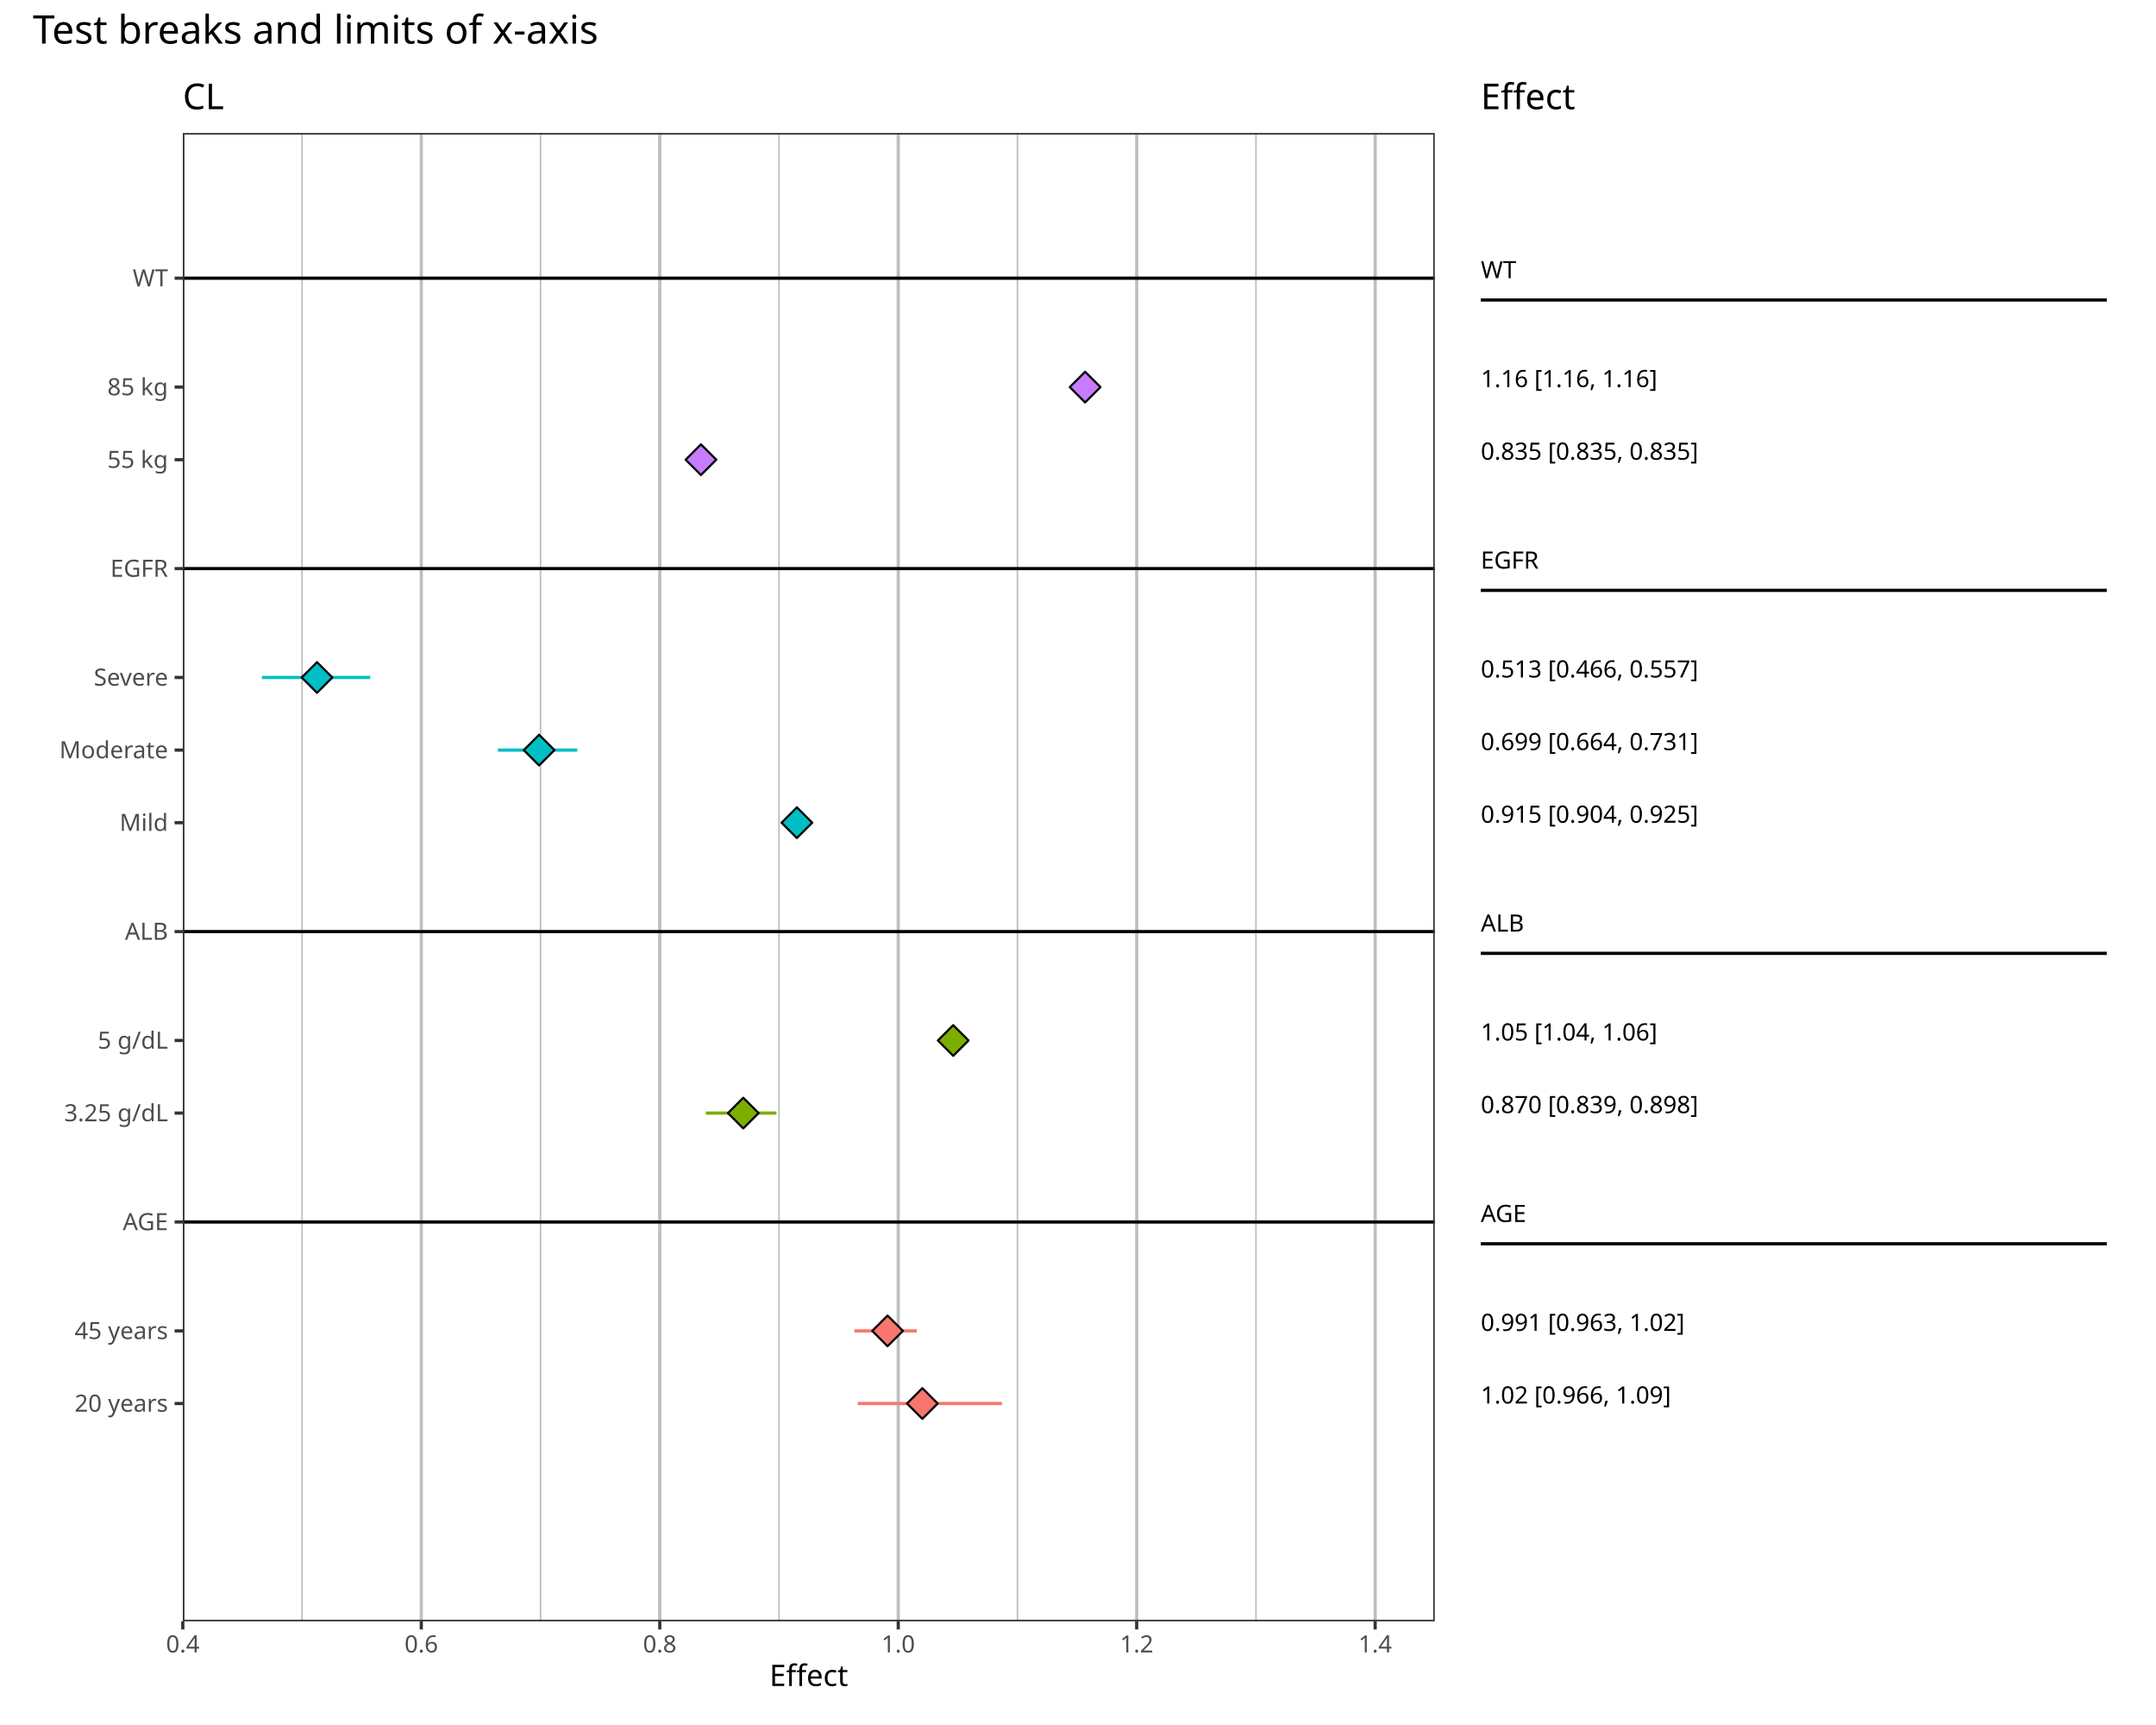
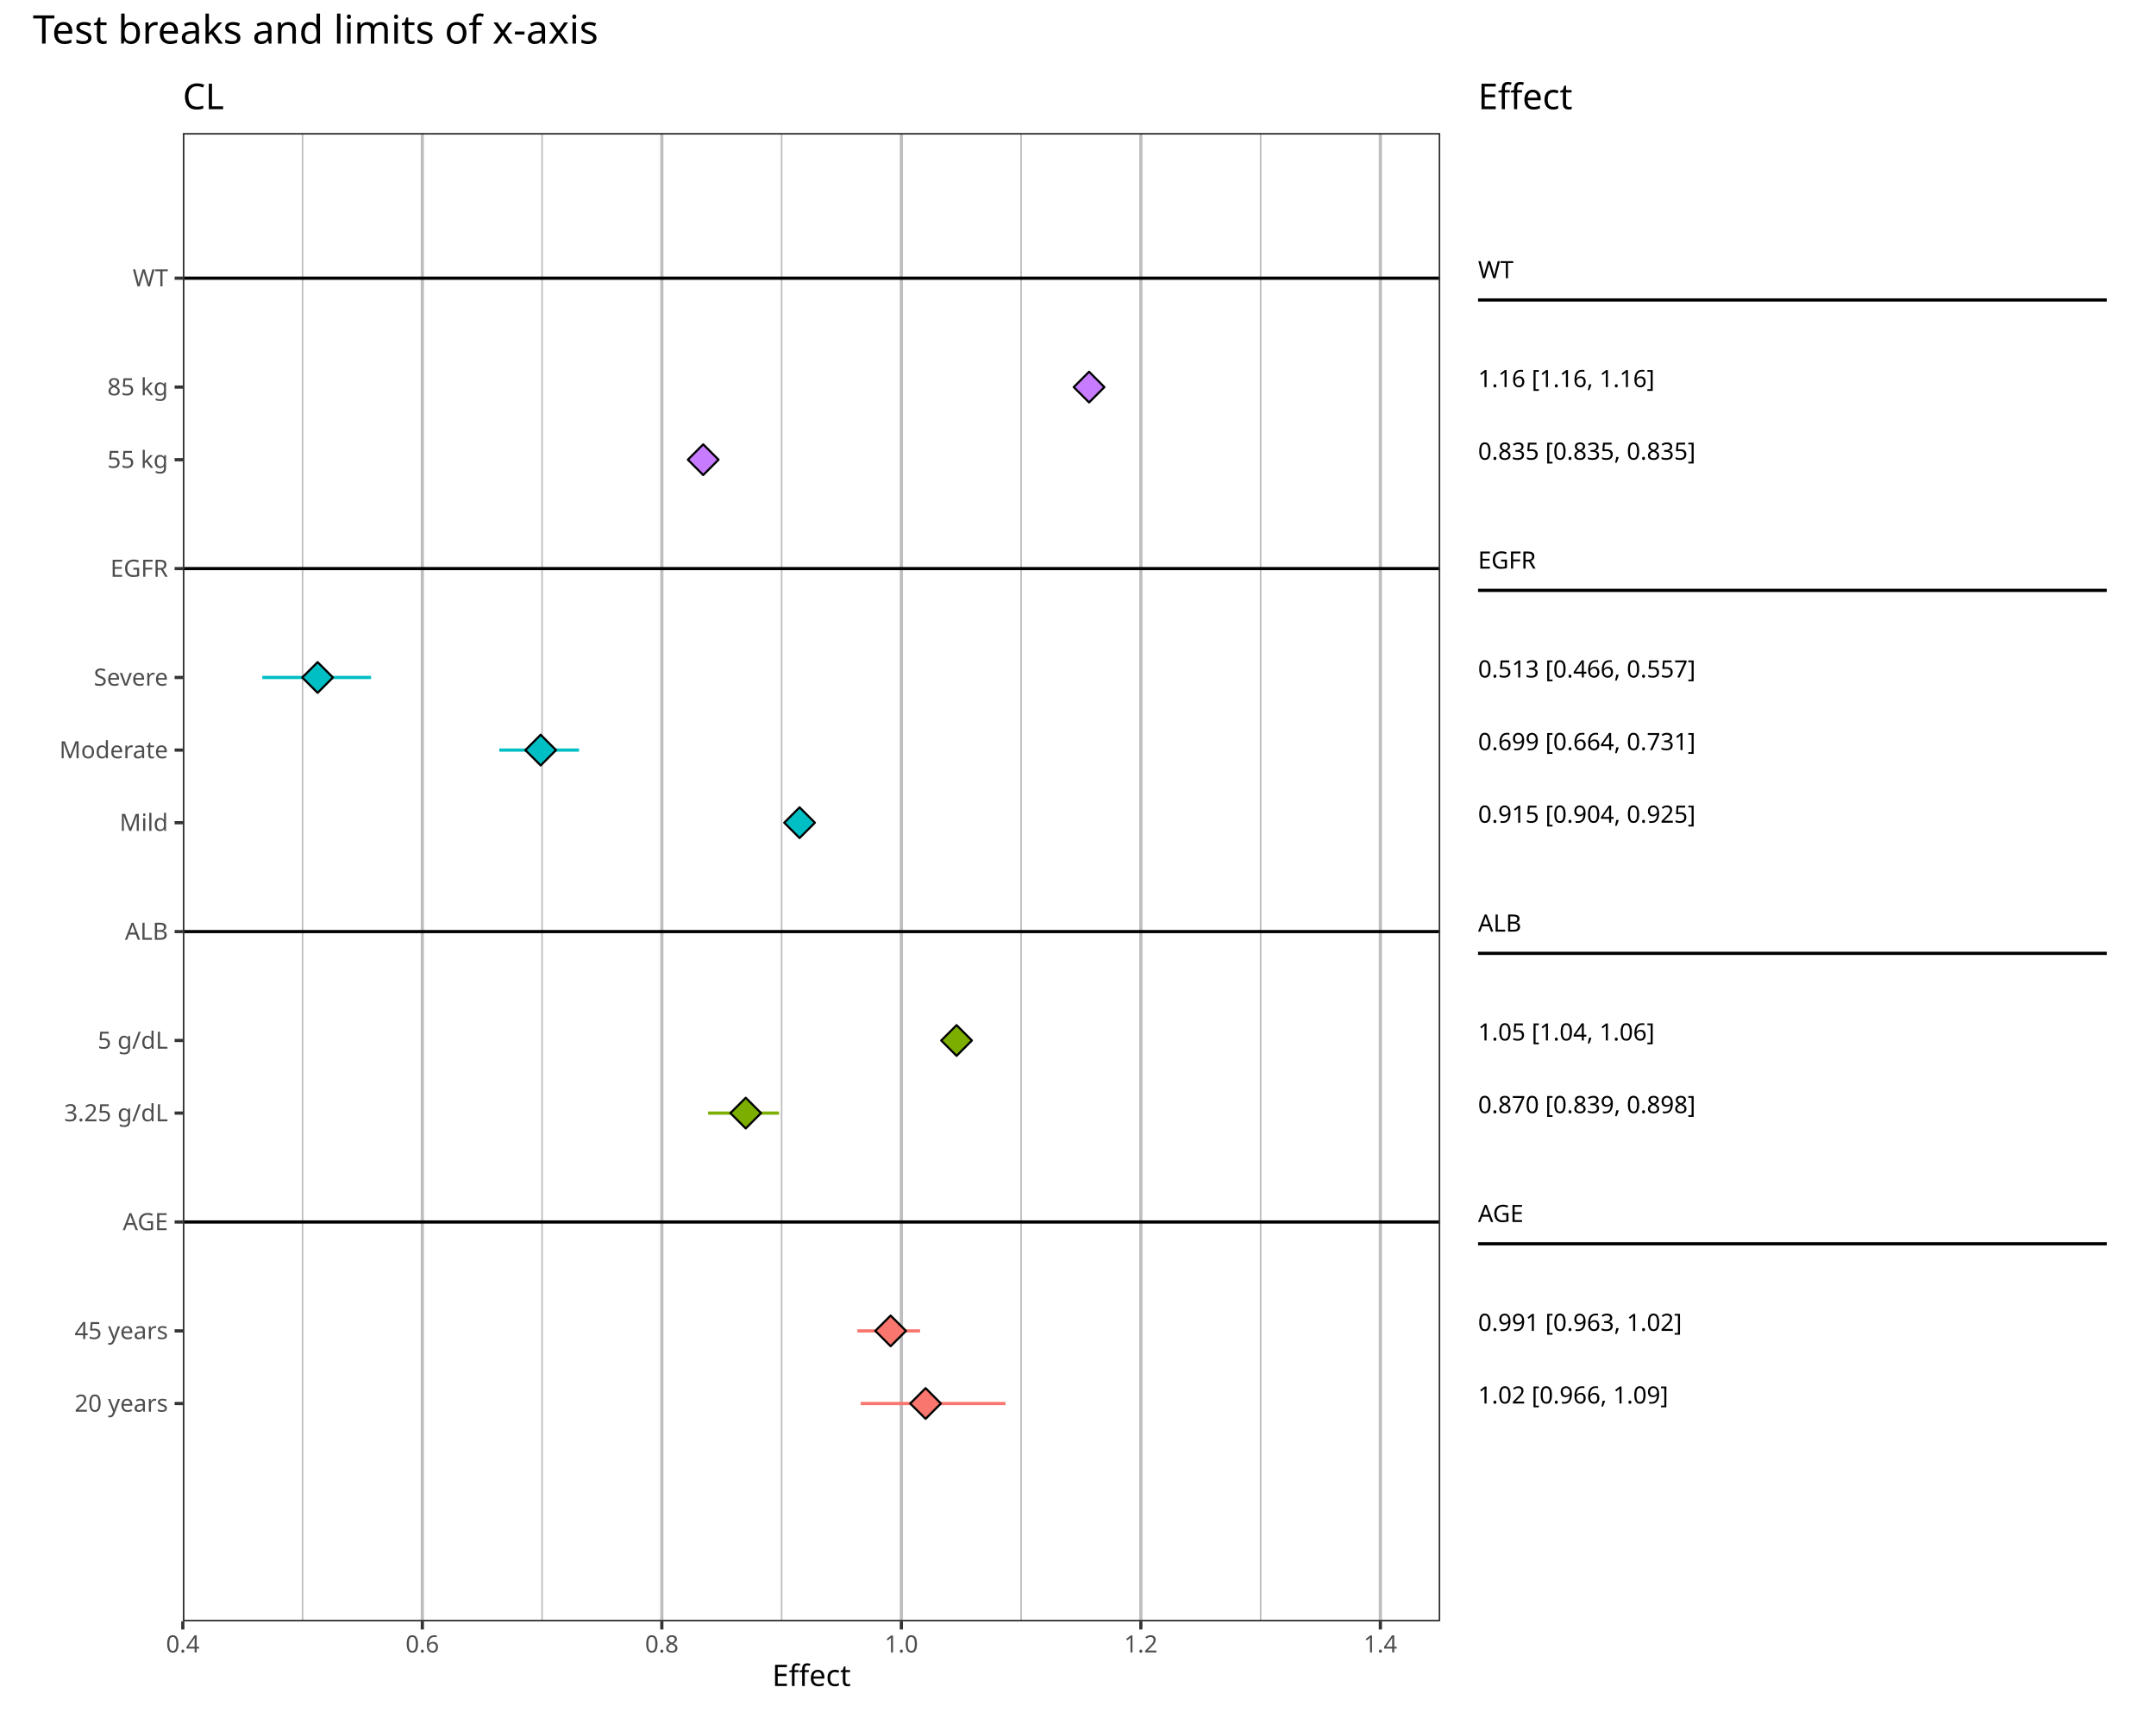
<svg xmlns="http://www.w3.org/2000/svg" class="svglite" data-engine-version="2.0" width="720.00pt" height="576.00pt" viewBox="0 0 720.00 576.00">
  <defs>
    <style type="text/css">
    .svglite line, .svglite polyline, .svglite polygon, .svglite path, .svglite rect, .svglite circle {
      fill: none;
      stroke: #000000;
      stroke-linecap: round;
      stroke-linejoin: round;
      stroke-miterlimit: 10.00;
    }
  </style>
  </defs>
  <rect width="100%" height="100%" style="stroke: none; fill: #FFFFFF;" />
  <defs>
    <clipPath id="cpMC4wMHw3MjAuMDB8MC4wMHw1NzYuMDA=">
      <rect x="0.00" y="0.00" width="720.00" height="576.00" />
    </clipPath>
  </defs>
  <g clip-path="url(#cpMC4wMHw3MjAuMDB8MC4wMHw1NzYuMDA=)">
    <rect x="0.00" y="0.00" width="720.00" height="576.00" style="stroke-width: 1.07; stroke: #FFFFFF; fill: #FFFFFF;" />
  </g>
  <defs>
    <clipPath id="cpNjEuMDV8NzAzLjU2fDQ0LjQxfDU0MS4zNw==">
      <rect x="61.05" y="44.41" width="642.51" height="496.97" />
    </clipPath>
  </defs>
  <g clip-path="url(#cpNjEuMDV8NzAzLjU2fDQ0LjQxfDU0MS4zNw==)">
</g>
  <g clip-path="url(#cpMC4wMHw3MjAuMDB8MC4wMHw1NzYuMDA=)">
</g>
  <g clip-path="url(#cpNjEuMDV8NzAzLjU2fDQ0LjQxfDU0MS4zNw==)">
</g>
  <g clip-path="url(#cpMC4wMHw3MjAuMDB8MC4wMHw1NzYuMDA=)">
</g>
  <g clip-path="url(#cpNjEuMDV8NzAzLjU2fDQ0LjQxfDU0MS4zNw==)">
</g>
  <g clip-path="url(#cpMC4wMHw3MjAuMDB8MC4wMHw1NzYuMDA=)">
</g>
  <defs>
-     <clipPath id="cpNS40OHw0ODAuMTV8MjIuNzh8NTcwLjUy">
-       <rect x="5.48" y="22.78" width="474.67" height="547.74" />
-     </clipPath>
-   </defs>
-   <g clip-path="url(#cpNS40OHw0ODAuMTV8MjIuNzh8NTcwLjUy)">
-     <rect x="5.48" y="22.78" width="474.67" height="547.74" style="stroke-width: 1.07; stroke: #FFFFFF; fill: #FFFFFF;" />
-   </g>
-   <g clip-path="url(#cpMC4wMHw3MjAuMDB8MC4wMHw1NzYuMDA=)">
- </g>
-   <defs>
-     <clipPath id="cpNjEuMDV8NDc5LjE1fDQ0LjQxfDU0MS4zNw==">
-       <rect x="61.05" y="44.41" width="418.10" height="496.97" />
-     </clipPath>
-   </defs>
-   <g clip-path="url(#cpNjEuMDV8NDc5LjE1fDQ0LjQxfDU0MS4zNw==)">
-     <rect x="61.05" y="44.41" width="418.10" height="496.97" style="stroke-width: 1.07; stroke: none; fill: #FFFFFF;" />
-     <polyline points="100.87,541.37 100.87,44.41 " style="stroke-width: 0.53; stroke: #BEBEBE; stroke-linecap: butt;" />
-     <polyline points="180.51,541.37 180.51,44.41 " style="stroke-width: 0.53; stroke: #BEBEBE; stroke-linecap: butt;" />
-     <polyline points="260.15,541.37 260.15,44.41 " style="stroke-width: 0.53; stroke: #BEBEBE; stroke-linecap: butt;" />
-     <polyline points="339.78,541.37 339.78,44.41 " style="stroke-width: 0.53; stroke: #BEBEBE; stroke-linecap: butt;" />
-     <polyline points="419.42,541.37 419.42,44.41 " style="stroke-width: 0.53; stroke: #BEBEBE; stroke-linecap: butt;" />
+     <clipPath id="cpNS40OHw0ODEuOTd8MjIuNzh8NTcwLjUy">
+       <rect x="5.48" y="22.78" width="476.49" height="547.74" />
+     </clipPath>
+   </defs>
+   <g clip-path="url(#cpNS40OHw0ODEuOTd8MjIuNzh8NTcwLjUy)">
+     <rect x="5.48" y="22.78" width="476.49" height="547.74" style="stroke-width: 1.07; stroke: #FFFFFF; fill: #FFFFFF;" />
+   </g>
+   <g clip-path="url(#cpMC4wMHw3MjAuMDB8MC4wMHw1NzYuMDA=)">
+ </g>
+   <defs>
+     <clipPath id="cpNDgxLjk3fDcxNC41MnwyMi43OHw1NzAuNTI=">
+       <rect x="481.97" y="22.78" width="232.55" height="547.74" />
+     </clipPath>
+   </defs>
+   <g clip-path="url(#cpNDgxLjk3fDcxNC41MnwyMi43OHw1NzAuNTI=)">
+     <rect x="481.97" y="22.78" width="232.55" height="547.74" style="stroke-width: 1.07; stroke: #FFFFFF; fill: #FFFFFF;" />
+   </g>
+   <g clip-path="url(#cpMC4wMHw3MjAuMDB8MC4wMHw1NzYuMDA=)">
+ </g>
+   <defs>
+     <clipPath id="cpNjEuMDV8NDgwLjk4fDQ0LjQxfDU0MS4zNw==">
+       <rect x="61.05" y="44.41" width="419.92" height="496.97" />
+     </clipPath>
+   </defs>
+   <g clip-path="url(#cpNjEuMDV8NDgwLjk4fDQ0LjQxfDU0MS4zNw==)">
+     <rect x="61.05" y="44.41" width="419.92" height="496.97" style="stroke-width: 1.07; stroke: none; fill: #FFFFFF;" />
+     <polyline points="101.05,541.37 101.05,44.41 " style="stroke-width: 0.53; stroke: #BEBEBE; stroke-linecap: butt;" />
+     <polyline points="181.03,541.37 181.03,44.41 " style="stroke-width: 0.53; stroke: #BEBEBE; stroke-linecap: butt;" />
+     <polyline points="261.02,541.37 261.02,44.41 " style="stroke-width: 0.53; stroke: #BEBEBE; stroke-linecap: butt;" />
+     <polyline points="341.00,541.37 341.00,44.41 " style="stroke-width: 0.53; stroke: #BEBEBE; stroke-linecap: butt;" />
+     <polyline points="420.99,541.37 420.99,44.41 " style="stroke-width: 0.53; stroke: #BEBEBE; stroke-linecap: butt;" />
    <polyline points="61.05,541.37 61.05,44.41 " style="stroke-width: 1.07; stroke: #BEBEBE; stroke-linecap: butt;" />
-     <polyline points="140.69,541.37 140.69,44.41 " style="stroke-width: 1.07; stroke: #BEBEBE; stroke-linecap: butt;" />
-     <polyline points="220.33,541.37 220.33,44.41 " style="stroke-width: 1.07; stroke: #BEBEBE; stroke-linecap: butt;" />
-     <polyline points="299.97,541.37 299.97,44.41 " style="stroke-width: 1.07; stroke: #BEBEBE; stroke-linecap: butt;" />
-     <polyline points="379.60,541.37 379.60,44.41 " style="stroke-width: 1.07; stroke: #BEBEBE; stroke-linecap: butt;" />
-     <polyline points="459.24,541.37 459.24,44.41 " style="stroke-width: 1.07; stroke: #BEBEBE; stroke-linecap: butt;" />
-     <line x1="-98.22" y1="541.37" x2="-98.22" y2="44.41" style="stroke-width: 1.07; stroke-dasharray: 1.42,4.27,5.69,4.27; stroke-linecap: butt;" />
-     <polyline points="334.60,468.65 334.60,468.65 " style="stroke-width: 1.07; stroke: #F8766D; stroke-linecap: butt;" />
-     <polyline points="334.60,468.65 286.44,468.65 " style="stroke-width: 1.07; stroke: #F8766D; stroke-linecap: butt;" />
-     <polyline points="286.44,468.65 286.44,468.65 " style="stroke-width: 1.07; stroke: #F8766D; stroke-linecap: butt;" />
-     <polyline points="306.19,444.40 306.19,444.40 " style="stroke-width: 1.07; stroke: #F8766D; stroke-linecap: butt;" />
-     <polyline points="306.19,444.40 285.33,444.40 " style="stroke-width: 1.07; stroke: #F8766D; stroke-linecap: butt;" />
-     <polyline points="285.33,444.40 285.33,444.40 " style="stroke-width: 1.07; stroke: #F8766D; stroke-linecap: butt;" />
-     <polyline points="259.30,371.68 259.30,371.68 " style="stroke-width: 1.07; stroke: #7CAE00; stroke-linecap: butt;" />
-     <polyline points="259.30,371.68 235.70,371.68 " style="stroke-width: 1.07; stroke: #7CAE00; stroke-linecap: butt;" />
-     <polyline points="235.70,371.68 235.70,371.68 " style="stroke-width: 1.07; stroke: #7CAE00; stroke-linecap: butt;" />
-     <polyline points="323.31,347.43 323.31,347.43 " style="stroke-width: 1.07; stroke: #7CAE00; stroke-linecap: butt;" />
-     <polyline points="323.31,347.43 314.10,347.43 " style="stroke-width: 1.07; stroke: #7CAE00; stroke-linecap: butt;" />
-     <polyline points="314.10,347.43 314.10,347.43 " style="stroke-width: 1.07; stroke: #7CAE00; stroke-linecap: butt;" />
-     <polyline points="270.19,274.71 270.19,274.71 " style="stroke-width: 1.07; stroke: #00BFC4; stroke-linecap: butt;" />
-     <polyline points="270.19,274.71 261.57,274.71 " style="stroke-width: 1.07; stroke: #00BFC4; stroke-linecap: butt;" />
-     <polyline points="261.57,274.71 261.57,274.71 " style="stroke-width: 1.07; stroke: #00BFC4; stroke-linecap: butt;" />
-     <polyline points="192.78,250.47 192.78,250.47 " style="stroke-width: 1.07; stroke: #00BFC4; stroke-linecap: butt;" />
-     <polyline points="192.78,250.47 166.29,250.47 " style="stroke-width: 1.07; stroke: #00BFC4; stroke-linecap: butt;" />
-     <polyline points="166.29,250.47 166.29,250.47 " style="stroke-width: 1.07; stroke: #00BFC4; stroke-linecap: butt;" />
-     <polyline points="123.65,226.22 123.65,226.22 " style="stroke-width: 1.07; stroke: #00BFC4; stroke-linecap: butt;" />
-     <polyline points="123.65,226.22 87.47,226.22 " style="stroke-width: 1.07; stroke: #00BFC4; stroke-linecap: butt;" />
-     <polyline points="87.47,226.22 87.47,226.22 " style="stroke-width: 1.07; stroke: #00BFC4; stroke-linecap: butt;" />
-     <polyline points="234.08,153.50 234.08,153.50 " style="stroke-width: 1.07; stroke: #C77CFF; stroke-linecap: butt;" />
-     <polyline points="234.08,153.50 234.08,153.50 " style="stroke-width: 1.07; stroke: #C77CFF; stroke-linecap: butt;" />
-     <polyline points="234.08,153.50 234.08,153.50 " style="stroke-width: 1.07; stroke: #C77CFF; stroke-linecap: butt;" />
-     <polyline points="362.38,129.26 362.38,129.26 " style="stroke-width: 1.07; stroke: #C77CFF; stroke-linecap: butt;" />
-     <polyline points="362.38,129.26 362.38,129.26 " style="stroke-width: 1.07; stroke: #C77CFF; stroke-linecap: butt;" />
-     <polyline points="362.38,129.26 362.38,129.26 " style="stroke-width: 1.07; stroke: #C77CFF; stroke-linecap: butt;" />
-     <polygon points="308.02,473.77 313.14,468.65 308.02,463.52 302.90,468.65 " style="stroke-width: 0.71; fill: #F8766D;" />
-     <polygon points="296.40,449.53 301.53,444.40 296.40,439.28 291.28,444.40 " style="stroke-width: 0.71; fill: #F8766D;" />
-     <polygon points="248.22,376.80 253.34,371.68 248.22,366.55 243.10,371.68 " style="stroke-width: 0.71; fill: #7CAE00;" />
-     <polygon points="318.32,352.56 323.45,347.43 318.32,342.31 313.20,347.43 " style="stroke-width: 0.71; fill: #7CAE00;" />
-     <polygon points="266.12,279.83 271.25,274.71 266.12,269.58 261.00,274.71 " style="stroke-width: 0.71; fill: #00BFC4;" />
-     <polygon points="180.04,255.59 185.16,250.47 180.04,245.34 174.91,250.47 " style="stroke-width: 0.71; fill: #00BFC4;" />
-     <polygon points="105.87,231.35 110.99,226.22 105.87,221.10 100.75,226.22 " style="stroke-width: 0.71; fill: #00BFC4;" />
-     <polygon points="234.08,158.62 239.21,153.50 234.08,148.37 228.96,153.50 " style="stroke-width: 0.71; fill: #C77CFF;" />
-     <polygon points="362.38,134.38 367.51,129.26 362.38,124.13 357.26,129.26 " style="stroke-width: 0.71; fill: #C77CFF;" />
-     <line x1="61.05" y1="92.89" x2="479.15" y2="92.89" style="stroke-width: 1.07; stroke-linecap: butt;" />
-     <line x1="61.05" y1="189.86" x2="479.15" y2="189.86" style="stroke-width: 1.07; stroke-linecap: butt;" />
-     <line x1="61.05" y1="311.07" x2="479.15" y2="311.07" style="stroke-width: 1.07; stroke-linecap: butt;" />
-     <line x1="61.05" y1="408.04" x2="479.15" y2="408.04" style="stroke-width: 1.07; stroke-linecap: butt;" />
-     <rect x="61.05" y="44.41" width="418.10" height="496.97" style="stroke-width: 1.07; stroke: #333333;" />
+     <polyline points="141.04,541.37 141.04,44.41 " style="stroke-width: 1.07; stroke: #BEBEBE; stroke-linecap: butt;" />
+     <polyline points="221.02,541.37 221.02,44.41 " style="stroke-width: 1.07; stroke: #BEBEBE; stroke-linecap: butt;" />
+     <polyline points="301.01,541.37 301.01,44.41 " style="stroke-width: 1.07; stroke: #BEBEBE; stroke-linecap: butt;" />
+     <polyline points="380.99,541.37 380.99,44.41 " style="stroke-width: 1.07; stroke: #BEBEBE; stroke-linecap: butt;" />
+     <polyline points="460.98,541.37 460.98,44.41 " style="stroke-width: 1.07; stroke: #BEBEBE; stroke-linecap: butt;" />
+     <line x1="-98.92" y1="541.37" x2="-98.92" y2="44.41" style="stroke-width: 1.07; stroke-dasharray: 1.42,4.27,5.69,4.27; stroke-linecap: butt;" />
+     <polyline points="335.79,468.65 335.79,468.65 " style="stroke-width: 1.07; stroke: #F8766D; stroke-linecap: butt;" />
+     <polyline points="335.79,468.65 287.43,468.65 " style="stroke-width: 1.07; stroke: #F8766D; stroke-linecap: butt;" />
+     <polyline points="287.43,468.65 287.43,468.65 " style="stroke-width: 1.07; stroke: #F8766D; stroke-linecap: butt;" />
+     <polyline points="307.26,444.40 307.26,444.40 " style="stroke-width: 1.07; stroke: #F8766D; stroke-linecap: butt;" />
+     <polyline points="307.26,444.40 286.31,444.40 " style="stroke-width: 1.07; stroke: #F8766D; stroke-linecap: butt;" />
+     <polyline points="286.31,444.40 286.31,444.40 " style="stroke-width: 1.07; stroke: #F8766D; stroke-linecap: butt;" />
+     <polyline points="260.16,371.68 260.16,371.68 " style="stroke-width: 1.07; stroke: #7CAE00; stroke-linecap: butt;" />
+     <polyline points="260.16,371.68 236.47,371.68 " style="stroke-width: 1.07; stroke: #7CAE00; stroke-linecap: butt;" />
+     <polyline points="236.47,371.68 236.47,371.68 " style="stroke-width: 1.07; stroke: #7CAE00; stroke-linecap: butt;" />
+     <polyline points="324.46,347.43 324.46,347.43 " style="stroke-width: 1.07; stroke: #7CAE00; stroke-linecap: butt;" />
+     <polyline points="324.46,347.43 315.20,347.43 " style="stroke-width: 1.07; stroke: #7CAE00; stroke-linecap: butt;" />
+     <polyline points="315.20,347.43 315.20,347.43 " style="stroke-width: 1.07; stroke: #7CAE00; stroke-linecap: butt;" />
+     <polyline points="271.10,274.71 271.10,274.71 " style="stroke-width: 1.07; stroke: #00BFC4; stroke-linecap: butt;" />
+     <polyline points="271.10,274.71 262.45,274.71 " style="stroke-width: 1.07; stroke: #00BFC4; stroke-linecap: butt;" />
+     <polyline points="262.45,274.71 262.45,274.71 " style="stroke-width: 1.07; stroke: #00BFC4; stroke-linecap: butt;" />
+     <polyline points="193.36,250.47 193.36,250.47 " style="stroke-width: 1.07; stroke: #00BFC4; stroke-linecap: butt;" />
+     <polyline points="193.36,250.47 166.75,250.47 " style="stroke-width: 1.07; stroke: #00BFC4; stroke-linecap: butt;" />
+     <polyline points="166.75,250.47 166.75,250.47 " style="stroke-width: 1.07; stroke: #00BFC4; stroke-linecap: butt;" />
+     <polyline points="123.92,226.22 123.92,226.22 " style="stroke-width: 1.07; stroke: #00BFC4; stroke-linecap: butt;" />
+     <polyline points="123.92,226.22 87.58,226.22 " style="stroke-width: 1.07; stroke: #00BFC4; stroke-linecap: butt;" />
+     <polyline points="87.58,226.22 87.58,226.22 " style="stroke-width: 1.07; stroke: #00BFC4; stroke-linecap: butt;" />
+     <polyline points="234.84,153.50 234.84,153.50 " style="stroke-width: 1.07; stroke: #C77CFF; stroke-linecap: butt;" />
+     <polyline points="234.84,153.50 234.84,153.50 " style="stroke-width: 1.07; stroke: #C77CFF; stroke-linecap: butt;" />
+     <polyline points="234.84,153.50 234.84,153.50 " style="stroke-width: 1.07; stroke: #C77CFF; stroke-linecap: butt;" />
+     <polyline points="363.70,129.26 363.70,129.26 " style="stroke-width: 1.07; stroke: #C77CFF; stroke-linecap: butt;" />
+     <polyline points="363.70,129.26 363.70,129.26 " style="stroke-width: 1.07; stroke: #C77CFF; stroke-linecap: butt;" />
+     <polyline points="363.70,129.26 363.70,129.26 " style="stroke-width: 1.07; stroke: #C77CFF; stroke-linecap: butt;" />
+     <polygon points="309.10,473.77 314.22,468.65 309.10,463.52 303.97,468.65 " style="stroke-width: 0.71; fill: #F8766D;" />
+     <polygon points="297.43,449.53 302.55,444.40 297.43,439.28 292.30,444.40 " style="stroke-width: 0.71; fill: #F8766D;" />
+     <polygon points="249.04,376.80 254.16,371.68 249.04,366.55 243.91,371.68 " style="stroke-width: 0.71; fill: #7CAE00;" />
+     <polygon points="319.45,352.56 324.57,347.43 319.45,342.31 314.32,347.43 " style="stroke-width: 0.71; fill: #7CAE00;" />
+     <polygon points="267.02,279.83 272.14,274.71 267.02,269.58 261.89,274.71 " style="stroke-width: 0.71; fill: #00BFC4;" />
+     <polygon points="180.56,255.59 185.68,250.47 180.56,245.34 175.43,250.47 " style="stroke-width: 0.71; fill: #00BFC4;" />
+     <polygon points="106.07,231.35 111.19,226.22 106.07,221.10 100.94,226.22 " style="stroke-width: 0.71; fill: #00BFC4;" />
+     <polygon points="234.84,158.62 239.96,153.50 234.84,148.37 229.71,153.50 " style="stroke-width: 0.71; fill: #C77CFF;" />
+     <polygon points="363.70,134.38 368.82,129.26 363.70,124.13 358.57,129.26 " style="stroke-width: 0.71; fill: #C77CFF;" />
+     <line x1="61.05" y1="92.89" x2="480.98" y2="92.89" style="stroke-width: 1.07; stroke-linecap: butt;" />
+     <line x1="61.05" y1="189.86" x2="480.98" y2="189.86" style="stroke-width: 1.07; stroke-linecap: butt;" />
+     <line x1="61.05" y1="311.07" x2="480.98" y2="311.07" style="stroke-width: 1.07; stroke-linecap: butt;" />
+     <line x1="61.05" y1="408.04" x2="480.98" y2="408.04" style="stroke-width: 1.07; stroke-linecap: butt;" />
+     <rect x="61.05" y="44.41" width="419.92" height="496.97" style="stroke-width: 1.07; stroke: #333333;" />
  </g>
  <g clip-path="url(#cpMC4wMHw3MjAuMDB8MC4wMHw1NzYuMDA=)">
    <text x="56.12" y="95.62" text-anchor="end" style="font-size: 7.94px; fill: #4D4D4D; font-family: sans;" textLength="12.34px" lengthAdjust="spacingAndGlyphs">WT</text>
    <text x="56.12" y="131.99" text-anchor="end" style="font-size: 7.94px; fill: #4D4D4D; font-family: sans;" textLength="19.42px" lengthAdjust="spacingAndGlyphs">85 kg</text>
    <text x="56.12" y="156.23" text-anchor="end" style="font-size: 7.94px; fill: #4D4D4D; font-family: sans;" textLength="19.42px" lengthAdjust="spacingAndGlyphs">55 kg</text>
    <text x="56.12" y="192.59" text-anchor="end" style="font-size: 7.94px; fill: #4D4D4D; font-family: sans;" textLength="22.05px" lengthAdjust="spacingAndGlyphs">EGFR</text>
    <text x="56.12" y="228.95" text-anchor="end" style="font-size: 7.94px; fill: #4D4D4D; font-family: sans;" textLength="25.15px" lengthAdjust="spacingAndGlyphs">Severe</text>
    <text x="56.12" y="253.20" text-anchor="end" style="font-size: 7.94px; fill: #4D4D4D; font-family: sans;" textLength="33.54px" lengthAdjust="spacingAndGlyphs">Moderate</text>
    <text x="56.12" y="277.44" text-anchor="end" style="font-size: 7.94px; fill: #4D4D4D; font-family: sans;" textLength="14.55px" lengthAdjust="spacingAndGlyphs">Mild</text>
    <text x="56.12" y="313.80" text-anchor="end" style="font-size: 7.94px; fill: #4D4D4D; font-family: sans;" textLength="15.01px" lengthAdjust="spacingAndGlyphs">ALB</text>
    <text x="56.12" y="350.17" text-anchor="end" style="font-size: 7.94px; fill: #4D4D4D; font-family: sans;" textLength="22.07px" lengthAdjust="spacingAndGlyphs">5 g/dL</text>
    <text x="56.12" y="374.41" text-anchor="end" style="font-size: 7.94px; fill: #4D4D4D; font-family: sans;" textLength="33.10px" lengthAdjust="spacingAndGlyphs">3.25 g/dL</text>
    <text x="56.12" y="410.77" text-anchor="end" style="font-size: 7.94px; fill: #4D4D4D; font-family: sans;" textLength="16.77px" lengthAdjust="spacingAndGlyphs">AGE</text>
    <text x="56.12" y="447.13" text-anchor="end" style="font-size: 7.94px; fill: #4D4D4D; font-family: sans;" textLength="30.45px" lengthAdjust="spacingAndGlyphs">45 years</text>
    <text x="56.12" y="471.38" text-anchor="end" style="font-size: 7.94px; fill: #4D4D4D; font-family: sans;" textLength="30.45px" lengthAdjust="spacingAndGlyphs">20 years</text>
    <polyline points="58.31,92.89 61.05,92.89 " style="stroke-width: 1.07; stroke: #333333; stroke-linecap: butt;" />
    <polyline points="58.31,129.26 61.05,129.26 " style="stroke-width: 1.07; stroke: #333333; stroke-linecap: butt;" />
    <polyline points="58.31,153.50 61.05,153.50 " style="stroke-width: 1.07; stroke: #333333; stroke-linecap: butt;" />
    <polyline points="58.31,189.86 61.05,189.86 " style="stroke-width: 1.07; stroke: #333333; stroke-linecap: butt;" />
    <polyline points="58.31,226.22 61.05,226.22 " style="stroke-width: 1.07; stroke: #333333; stroke-linecap: butt;" />
    <polyline points="58.31,250.47 61.05,250.47 " style="stroke-width: 1.07; stroke: #333333; stroke-linecap: butt;" />
    <polyline points="58.31,274.71 61.05,274.71 " style="stroke-width: 1.07; stroke: #333333; stroke-linecap: butt;" />
    <polyline points="58.31,311.07 61.05,311.07 " style="stroke-width: 1.07; stroke: #333333; stroke-linecap: butt;" />
    <polyline points="58.31,347.43 61.05,347.43 " style="stroke-width: 1.07; stroke: #333333; stroke-linecap: butt;" />
    <polyline points="58.31,371.68 61.05,371.68 " style="stroke-width: 1.07; stroke: #333333; stroke-linecap: butt;" />
    <polyline points="58.31,408.04 61.05,408.04 " style="stroke-width: 1.07; stroke: #333333; stroke-linecap: butt;" />
    <polyline points="58.31,444.40 61.05,444.40 " style="stroke-width: 1.07; stroke: #333333; stroke-linecap: butt;" />
    <polyline points="58.31,468.65 61.05,468.65 " style="stroke-width: 1.07; stroke: #333333; stroke-linecap: butt;" />
    <polyline points="61.05,544.11 61.05,541.37 " style="stroke-width: 1.07; stroke: #333333; stroke-linecap: butt;" />
-     <polyline points="140.69,544.11 140.69,541.37 " style="stroke-width: 1.07; stroke: #333333; stroke-linecap: butt;" />
-     <polyline points="220.33,544.11 220.33,541.37 " style="stroke-width: 1.07; stroke: #333333; stroke-linecap: butt;" />
-     <polyline points="299.97,544.11 299.97,541.37 " style="stroke-width: 1.07; stroke: #333333; stroke-linecap: butt;" />
-     <polyline points="379.60,544.11 379.60,541.37 " style="stroke-width: 1.07; stroke: #333333; stroke-linecap: butt;" />
-     <polyline points="459.24,544.11 459.24,541.37 " style="stroke-width: 1.07; stroke: #333333; stroke-linecap: butt;" />
+     <polyline points="141.04,544.11 141.04,541.37 " style="stroke-width: 1.07; stroke: #333333; stroke-linecap: butt;" />
+     <polyline points="221.02,544.11 221.02,541.37 " style="stroke-width: 1.07; stroke: #333333; stroke-linecap: butt;" />
+     <polyline points="301.01,544.11 301.01,541.37 " style="stroke-width: 1.07; stroke: #333333; stroke-linecap: butt;" />
+     <polyline points="380.99,544.11 380.99,541.37 " style="stroke-width: 1.07; stroke: #333333; stroke-linecap: butt;" />
+     <polyline points="460.98,544.11 460.98,541.37 " style="stroke-width: 1.07; stroke: #333333; stroke-linecap: butt;" />
    <text x="61.05" y="551.77" text-anchor="middle" style="font-size: 7.94px; fill: #4D4D4D; font-family: sans;" textLength="11.03px" lengthAdjust="spacingAndGlyphs">0.4</text>
-     <text x="140.69" y="551.77" text-anchor="middle" style="font-size: 7.94px; fill: #4D4D4D; font-family: sans;" textLength="11.03px" lengthAdjust="spacingAndGlyphs">0.6</text>
-     <text x="220.33" y="551.77" text-anchor="middle" style="font-size: 7.94px; fill: #4D4D4D; font-family: sans;" textLength="11.03px" lengthAdjust="spacingAndGlyphs">0.8</text>
-     <text x="299.97" y="551.77" text-anchor="middle" style="font-size: 7.94px; fill: #4D4D4D; font-family: sans;" textLength="11.03px" lengthAdjust="spacingAndGlyphs">1.0</text>
-     <text x="379.60" y="551.77" text-anchor="middle" style="font-size: 7.94px; fill: #4D4D4D; font-family: sans;" textLength="11.03px" lengthAdjust="spacingAndGlyphs">1.2</text>
-     <text x="459.24" y="551.77" text-anchor="middle" style="font-size: 7.94px; fill: #4D4D4D; font-family: sans;" textLength="11.03px" lengthAdjust="spacingAndGlyphs">1.4</text>
-     <text x="270.10" y="562.98" text-anchor="middle" style="font-size: 9.92px; font-family: sans;" textLength="25.37px" lengthAdjust="spacingAndGlyphs">Effect</text>
+     <text x="141.04" y="551.77" text-anchor="middle" style="font-size: 7.94px; fill: #4D4D4D; font-family: sans;" textLength="11.03px" lengthAdjust="spacingAndGlyphs">0.6</text>
+     <text x="221.02" y="551.77" text-anchor="middle" style="font-size: 7.94px; fill: #4D4D4D; font-family: sans;" textLength="11.03px" lengthAdjust="spacingAndGlyphs">0.8</text>
+     <text x="301.01" y="551.77" text-anchor="middle" style="font-size: 7.94px; fill: #4D4D4D; font-family: sans;" textLength="11.03px" lengthAdjust="spacingAndGlyphs">1.0</text>
+     <text x="380.99" y="551.77" text-anchor="middle" style="font-size: 7.94px; fill: #4D4D4D; font-family: sans;" textLength="11.03px" lengthAdjust="spacingAndGlyphs">1.2</text>
+     <text x="460.98" y="551.77" text-anchor="middle" style="font-size: 7.94px; fill: #4D4D4D; font-family: sans;" textLength="11.03px" lengthAdjust="spacingAndGlyphs">1.4</text>
+     <text x="271.01" y="562.98" text-anchor="middle" style="font-size: 9.92px; font-family: sans;" textLength="25.37px" lengthAdjust="spacingAndGlyphs">Effect</text>
    <text x="61.05" y="36.46" style="font-size: 11.91px; font-family: sans;" textLength="15.22px" lengthAdjust="spacingAndGlyphs">CL</text>
  </g>
  <defs>
-     <clipPath id="cpNDgwLjE1fDcxNC41MnwyMi43OHw1NzAuNTI=">
-       <rect x="480.15" y="22.78" width="234.37" height="547.74" />
-     </clipPath>
-   </defs>
-   <g clip-path="url(#cpNDgwLjE1fDcxNC41MnwyMi43OHw1NzAuNTI=)">
-     <rect x="480.15" y="22.78" width="234.37" height="547.74" style="stroke-width: 1.07; stroke: #FFFFFF; fill: #FFFFFF;" />
-   </g>
-   <g clip-path="url(#cpMC4wMHw3MjAuMDB8MC4wMHw1NzYuMDA=)">
- </g>
-   <defs>
-     <clipPath id="cpNDk0LjUxfDcwMy41Nnw0NC40MXw1NDEuMzc=">
-       <rect x="494.51" y="44.41" width="209.05" height="496.97" />
-     </clipPath>
-   </defs>
-   <g clip-path="url(#cpNDk0LjUxfDcwMy41Nnw0NC40MXw1NDEuMzc=)">
-     <rect x="494.51" y="44.41" width="209.05" height="496.97" style="stroke-width: 1.07; stroke: none; fill: #FFFFFF;" />
-     <text x="494.51" y="92.89" style="font-size: 7.97px; font-family: sans;" textLength="12.39px" lengthAdjust="spacingAndGlyphs">WT</text>
-     <text x="494.51" y="129.26" style="font-size: 7.97px; font-family: sans;" textLength="57.59px" lengthAdjust="spacingAndGlyphs">1.16 [1.16, 1.16]</text>
-     <text x="494.51" y="153.50" style="font-size: 7.97px; font-family: sans;" textLength="70.88px" lengthAdjust="spacingAndGlyphs">0.835 [0.835, 0.835]</text>
-     <text x="494.51" y="189.86" style="font-size: 7.97px; font-family: sans;" textLength="22.14px" lengthAdjust="spacingAndGlyphs">EGFR</text>
-     <text x="494.51" y="226.22" style="font-size: 7.97px; font-family: sans;" textLength="70.88px" lengthAdjust="spacingAndGlyphs">0.513 [0.466, 0.557]</text>
-     <text x="494.51" y="250.47" style="font-size: 7.97px; font-family: sans;" textLength="70.88px" lengthAdjust="spacingAndGlyphs">0.699 [0.664, 0.731]</text>
-     <text x="494.51" y="274.71" style="font-size: 7.97px; font-family: sans;" textLength="70.88px" lengthAdjust="spacingAndGlyphs">0.915 [0.904, 0.925]</text>
-     <text x="494.51" y="311.07" style="font-size: 7.97px; font-family: sans;" textLength="15.06px" lengthAdjust="spacingAndGlyphs">ALB</text>
-     <text x="494.51" y="347.43" style="font-size: 7.97px; font-family: sans;" textLength="57.59px" lengthAdjust="spacingAndGlyphs">1.05 [1.04, 1.06]</text>
-     <text x="494.51" y="371.68" style="font-size: 7.97px; font-family: sans;" textLength="70.88px" lengthAdjust="spacingAndGlyphs">0.870 [0.839, 0.898]</text>
-     <text x="494.51" y="408.04" style="font-size: 7.97px; font-family: sans;" textLength="16.83px" lengthAdjust="spacingAndGlyphs">AGE</text>
-     <text x="494.51" y="444.40" style="font-size: 7.97px; font-family: sans;" textLength="66.45px" lengthAdjust="spacingAndGlyphs">0.991 [0.963, 1.02]</text>
-     <text x="494.51" y="468.65" style="font-size: 7.97px; font-family: sans;" textLength="62.02px" lengthAdjust="spacingAndGlyphs">1.02 [0.966, 1.09]</text>
-     <line x1="494.51" y1="100.16" x2="703.56" y2="100.16" style="stroke-width: 1.07; stroke-linecap: butt;" />
-     <line x1="494.51" y1="197.13" x2="703.56" y2="197.13" style="stroke-width: 1.07; stroke-linecap: butt;" />
-     <line x1="494.51" y1="318.34" x2="703.56" y2="318.34" style="stroke-width: 1.07; stroke-linecap: butt;" />
-     <line x1="494.51" y1="415.31" x2="703.56" y2="415.31" style="stroke-width: 1.07; stroke-linecap: butt;" />
-   </g>
-   <g clip-path="url(#cpMC4wMHw3MjAuMDB8MC4wMHw1NzYuMDA=)">
-     <polyline points="494.51,541.37 703.56,541.37 " style="stroke-width: 1.07; stroke: #FFFFFF; stroke-linecap: butt;" />
-     <polyline points="494.51,544.11 494.51,541.37 " style="stroke-width: 1.07; stroke: #FFFFFF; stroke-linecap: butt;" />
-     <polyline points="536.32,544.11 536.32,541.37 " style="stroke-width: 1.07; stroke: #FFFFFF; stroke-linecap: butt;" />
-     <polyline points="578.13,544.11 578.13,541.37 " style="stroke-width: 1.07; stroke: #FFFFFF; stroke-linecap: butt;" />
-     <polyline points="619.94,544.11 619.94,541.37 " style="stroke-width: 1.07; stroke: #FFFFFF; stroke-linecap: butt;" />
-     <polyline points="661.75,544.11 661.75,541.37 " style="stroke-width: 1.07; stroke: #FFFFFF; stroke-linecap: butt;" />
+     <clipPath id="cpNDkzLjYwfDcwMy41Nnw0NC40MXw1NDEuMzc=">
+       <rect x="493.60" y="44.41" width="209.96" height="496.97" />
+     </clipPath>
+   </defs>
+   <g clip-path="url(#cpNDkzLjYwfDcwMy41Nnw0NC40MXw1NDEuMzc=)">
+     <rect x="493.60" y="44.41" width="209.96" height="496.97" style="stroke-width: 1.07; stroke: none; fill: #FFFFFF;" />
+     <text x="493.60" y="92.89" style="font-size: 7.97px; font-family: sans;" textLength="12.39px" lengthAdjust="spacingAndGlyphs">WT</text>
+     <text x="493.60" y="129.26" style="font-size: 7.97px; font-family: sans;" textLength="57.59px" lengthAdjust="spacingAndGlyphs">1.16 [1.16, 1.16]</text>
+     <text x="493.60" y="153.50" style="font-size: 7.97px; font-family: sans;" textLength="70.88px" lengthAdjust="spacingAndGlyphs">0.835 [0.835, 0.835]</text>
+     <text x="493.60" y="189.86" style="font-size: 7.97px; font-family: sans;" textLength="22.14px" lengthAdjust="spacingAndGlyphs">EGFR</text>
+     <text x="493.60" y="226.22" style="font-size: 7.97px; font-family: sans;" textLength="70.88px" lengthAdjust="spacingAndGlyphs">0.513 [0.466, 0.557]</text>
+     <text x="493.60" y="250.47" style="font-size: 7.97px; font-family: sans;" textLength="70.88px" lengthAdjust="spacingAndGlyphs">0.699 [0.664, 0.731]</text>
+     <text x="493.60" y="274.71" style="font-size: 7.97px; font-family: sans;" textLength="70.88px" lengthAdjust="spacingAndGlyphs">0.915 [0.904, 0.925]</text>
+     <text x="493.60" y="311.07" style="font-size: 7.97px; font-family: sans;" textLength="15.06px" lengthAdjust="spacingAndGlyphs">ALB</text>
+     <text x="493.60" y="347.43" style="font-size: 7.97px; font-family: sans;" textLength="57.59px" lengthAdjust="spacingAndGlyphs">1.05 [1.04, 1.06]</text>
+     <text x="493.60" y="371.68" style="font-size: 7.97px; font-family: sans;" textLength="70.88px" lengthAdjust="spacingAndGlyphs">0.870 [0.839, 0.898]</text>
+     <text x="493.60" y="408.04" style="font-size: 7.97px; font-family: sans;" textLength="16.83px" lengthAdjust="spacingAndGlyphs">AGE</text>
+     <text x="493.60" y="444.40" style="font-size: 7.97px; font-family: sans;" textLength="66.45px" lengthAdjust="spacingAndGlyphs">0.991 [0.963, 1.02]</text>
+     <text x="493.60" y="468.65" style="font-size: 7.97px; font-family: sans;" textLength="62.02px" lengthAdjust="spacingAndGlyphs">1.02 [0.966, 1.09]</text>
+     <line x1="493.60" y1="100.16" x2="703.56" y2="100.16" style="stroke-width: 1.07; stroke-linecap: butt;" />
+     <line x1="493.60" y1="197.13" x2="703.56" y2="197.13" style="stroke-width: 1.07; stroke-linecap: butt;" />
+     <line x1="493.60" y1="318.34" x2="703.56" y2="318.34" style="stroke-width: 1.07; stroke-linecap: butt;" />
+     <line x1="493.60" y1="415.31" x2="703.56" y2="415.31" style="stroke-width: 1.07; stroke-linecap: butt;" />
+   </g>
+   <g clip-path="url(#cpMC4wMHw3MjAuMDB8MC4wMHw1NzYuMDA=)">
+     <polyline points="493.60,541.37 703.56,541.37 " style="stroke-width: 1.07; stroke: #FFFFFF; stroke-linecap: butt;" />
+     <polyline points="493.60,544.11 493.60,541.37 " style="stroke-width: 1.07; stroke: #FFFFFF; stroke-linecap: butt;" />
+     <polyline points="535.59,544.11 535.59,541.37 " style="stroke-width: 1.07; stroke: #FFFFFF; stroke-linecap: butt;" />
+     <polyline points="577.58,544.11 577.58,541.37 " style="stroke-width: 1.07; stroke: #FFFFFF; stroke-linecap: butt;" />
+     <polyline points="619.58,544.11 619.58,541.37 " style="stroke-width: 1.07; stroke: #FFFFFF; stroke-linecap: butt;" />
+     <polyline points="661.57,544.11 661.57,541.37 " style="stroke-width: 1.07; stroke: #FFFFFF; stroke-linecap: butt;" />
    <polyline points="703.56,544.11 703.56,541.37 " style="stroke-width: 1.07; stroke: #FFFFFF; stroke-linecap: butt;" />
-     <text x="494.51" y="551.77" text-anchor="middle" style="font-size: 7.94px; fill: #FFFFFF; font-family: sans;" textLength="11.03px" lengthAdjust="spacingAndGlyphs">1.0</text>
-     <text x="536.32" y="551.77" text-anchor="middle" style="font-size: 7.94px; fill: #FFFFFF; font-family: sans;" textLength="11.03px" lengthAdjust="spacingAndGlyphs">1.1</text>
-     <text x="578.13" y="551.77" text-anchor="middle" style="font-size: 7.94px; fill: #FFFFFF; font-family: sans;" textLength="11.03px" lengthAdjust="spacingAndGlyphs">1.2</text>
-     <text x="619.94" y="551.77" text-anchor="middle" style="font-size: 7.94px; fill: #FFFFFF; font-family: sans;" textLength="11.03px" lengthAdjust="spacingAndGlyphs">1.3</text>
-     <text x="661.75" y="551.77" text-anchor="middle" style="font-size: 7.94px; fill: #FFFFFF; font-family: sans;" textLength="11.03px" lengthAdjust="spacingAndGlyphs">1.4</text>
+     <text x="493.60" y="551.77" text-anchor="middle" style="font-size: 7.94px; fill: #FFFFFF; font-family: sans;" textLength="11.03px" lengthAdjust="spacingAndGlyphs">1.0</text>
+     <text x="535.59" y="551.77" text-anchor="middle" style="font-size: 7.94px; fill: #FFFFFF; font-family: sans;" textLength="11.03px" lengthAdjust="spacingAndGlyphs">1.1</text>
+     <text x="577.58" y="551.77" text-anchor="middle" style="font-size: 7.94px; fill: #FFFFFF; font-family: sans;" textLength="11.03px" lengthAdjust="spacingAndGlyphs">1.2</text>
+     <text x="619.58" y="551.77" text-anchor="middle" style="font-size: 7.94px; fill: #FFFFFF; font-family: sans;" textLength="11.03px" lengthAdjust="spacingAndGlyphs">1.3</text>
+     <text x="661.57" y="551.77" text-anchor="middle" style="font-size: 7.94px; fill: #FFFFFF; font-family: sans;" textLength="11.03px" lengthAdjust="spacingAndGlyphs">1.4</text>
    <text x="703.56" y="551.77" text-anchor="middle" style="font-size: 7.94px; fill: #FFFFFF; font-family: sans;" textLength="11.03px" lengthAdjust="spacingAndGlyphs">1.5</text>
-     <text x="494.51" y="36.46" style="font-size: 11.91px; font-family: sans;" textLength="30.44px" lengthAdjust="spacingAndGlyphs">Effect</text>
+     <text x="493.60" y="36.46" style="font-size: 11.91px; font-family: sans;" textLength="30.44px" lengthAdjust="spacingAndGlyphs">Effect</text>
    <text x="10.96" y="14.56" style="font-size: 13.20px; font-family: sans;" textLength="181.23px" lengthAdjust="spacingAndGlyphs">Test breaks and limits of x-axis</text>
  </g>
</svg>
